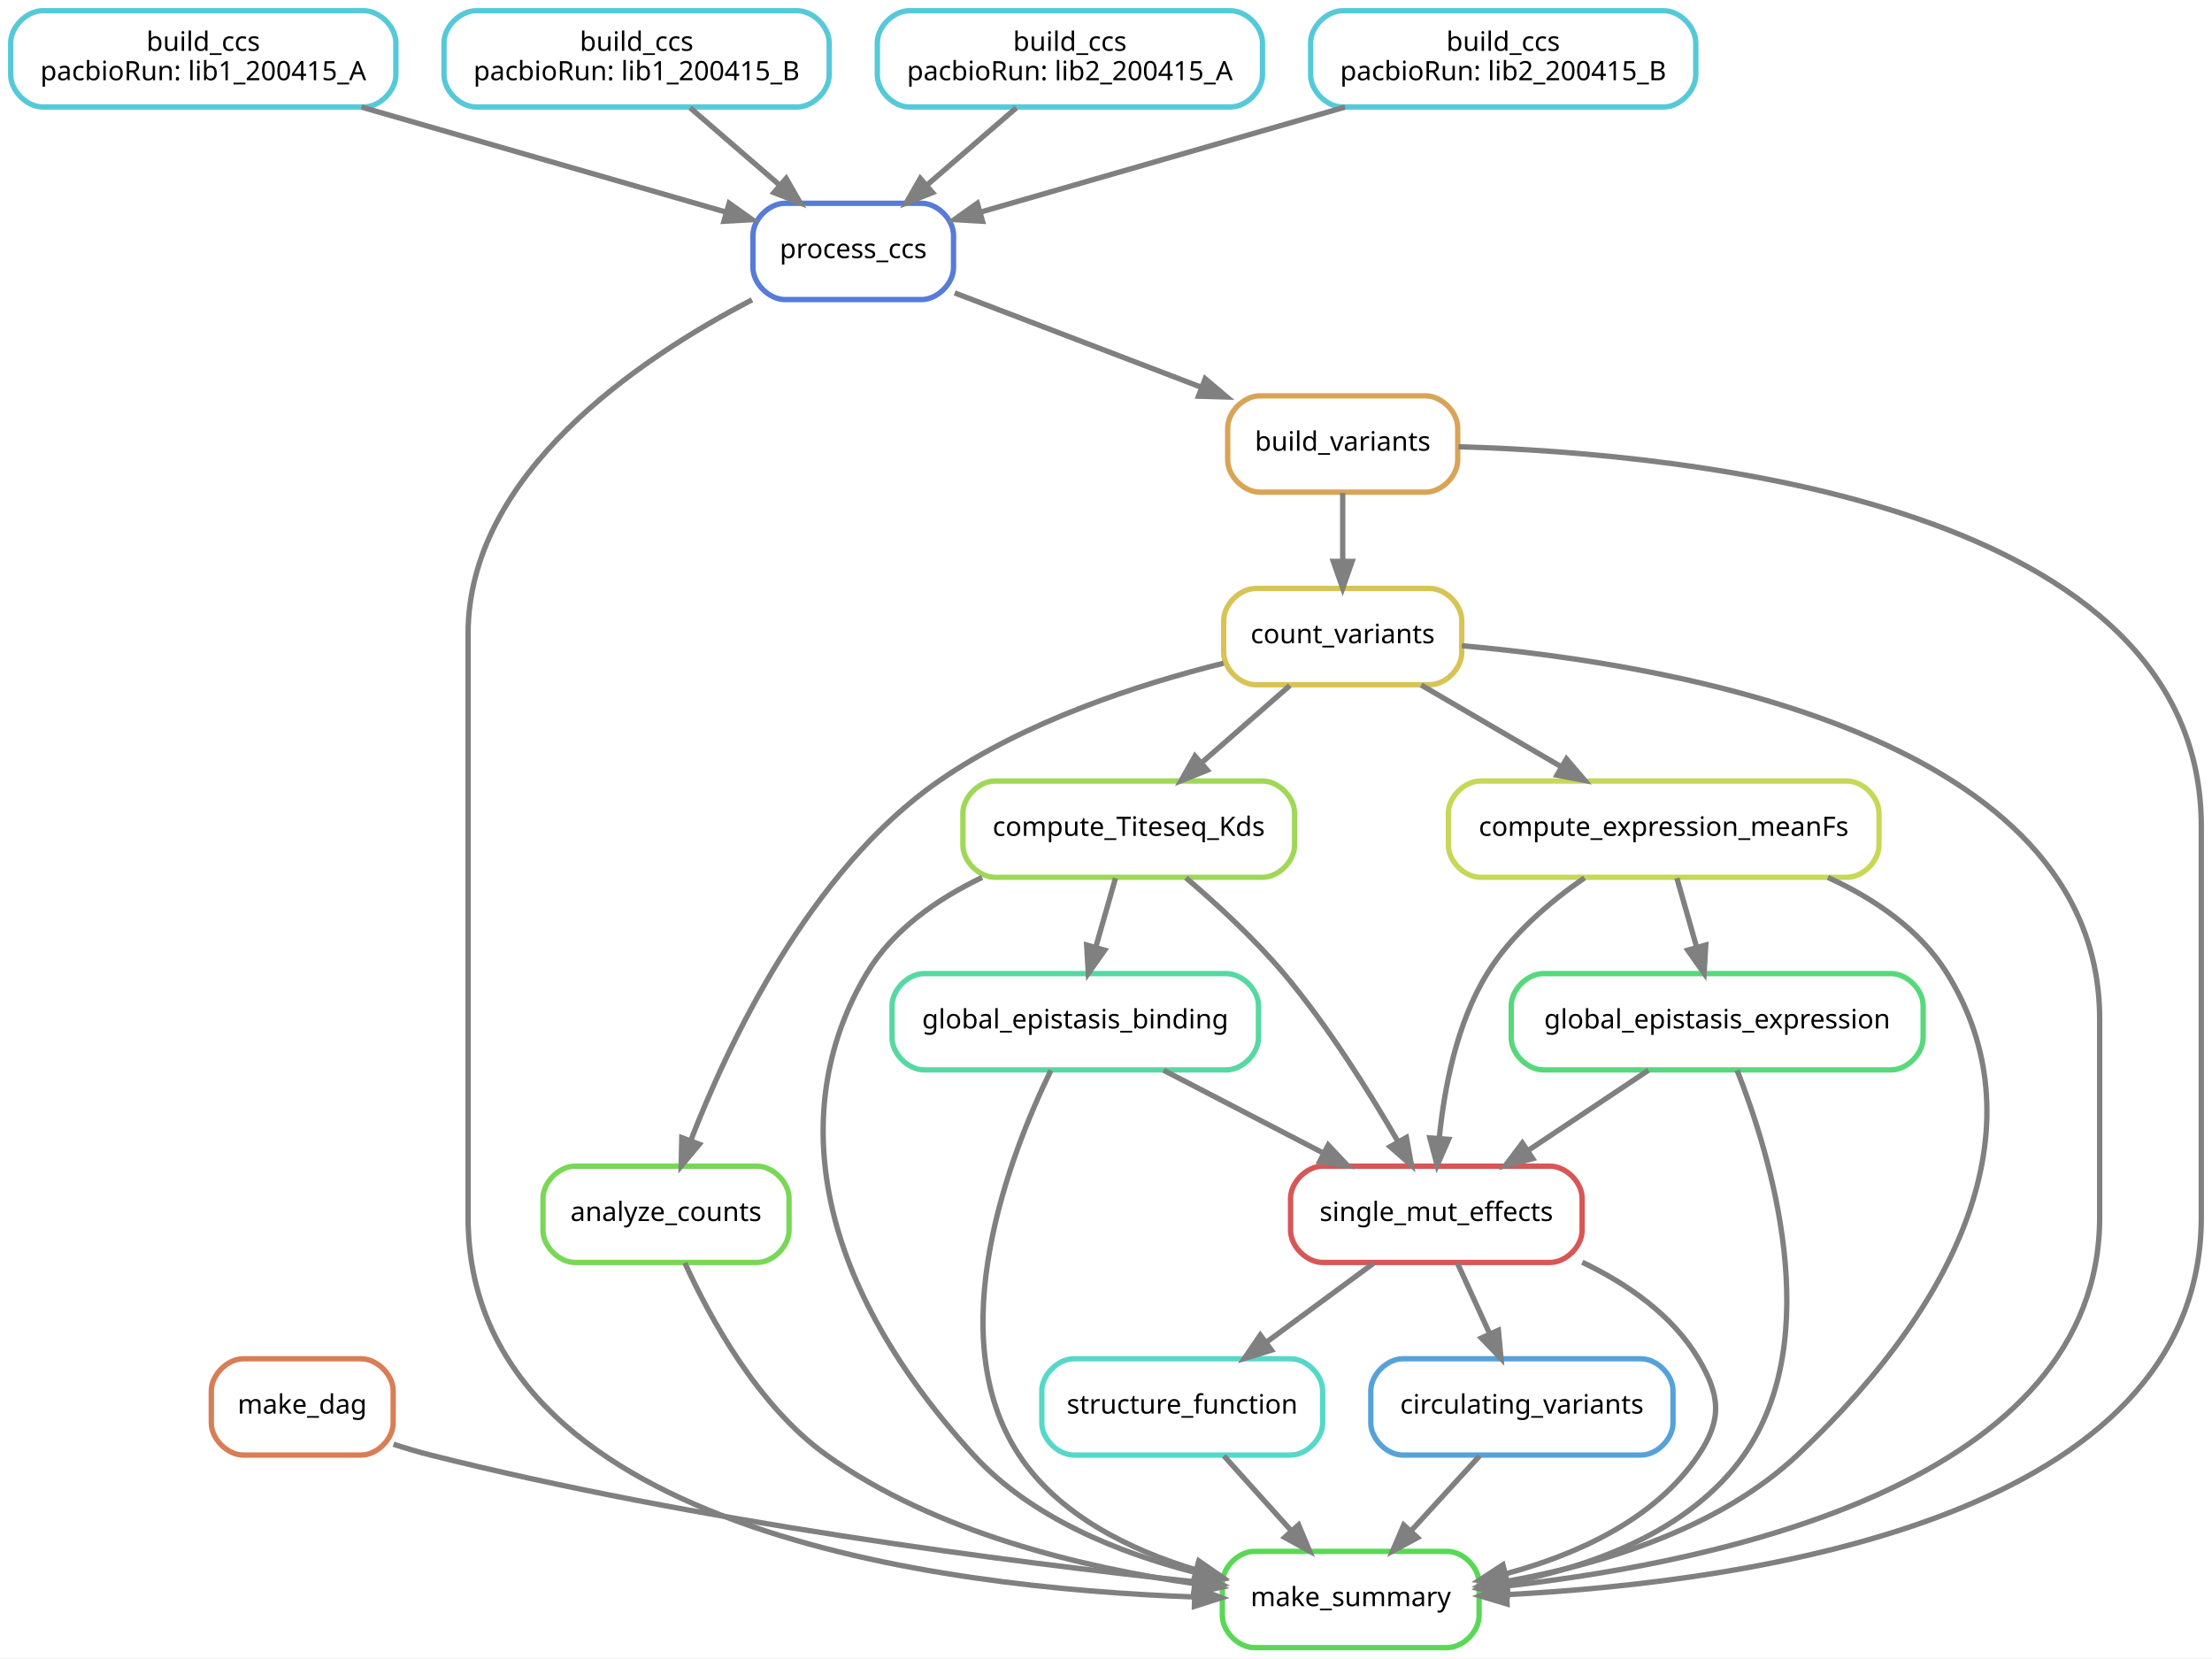
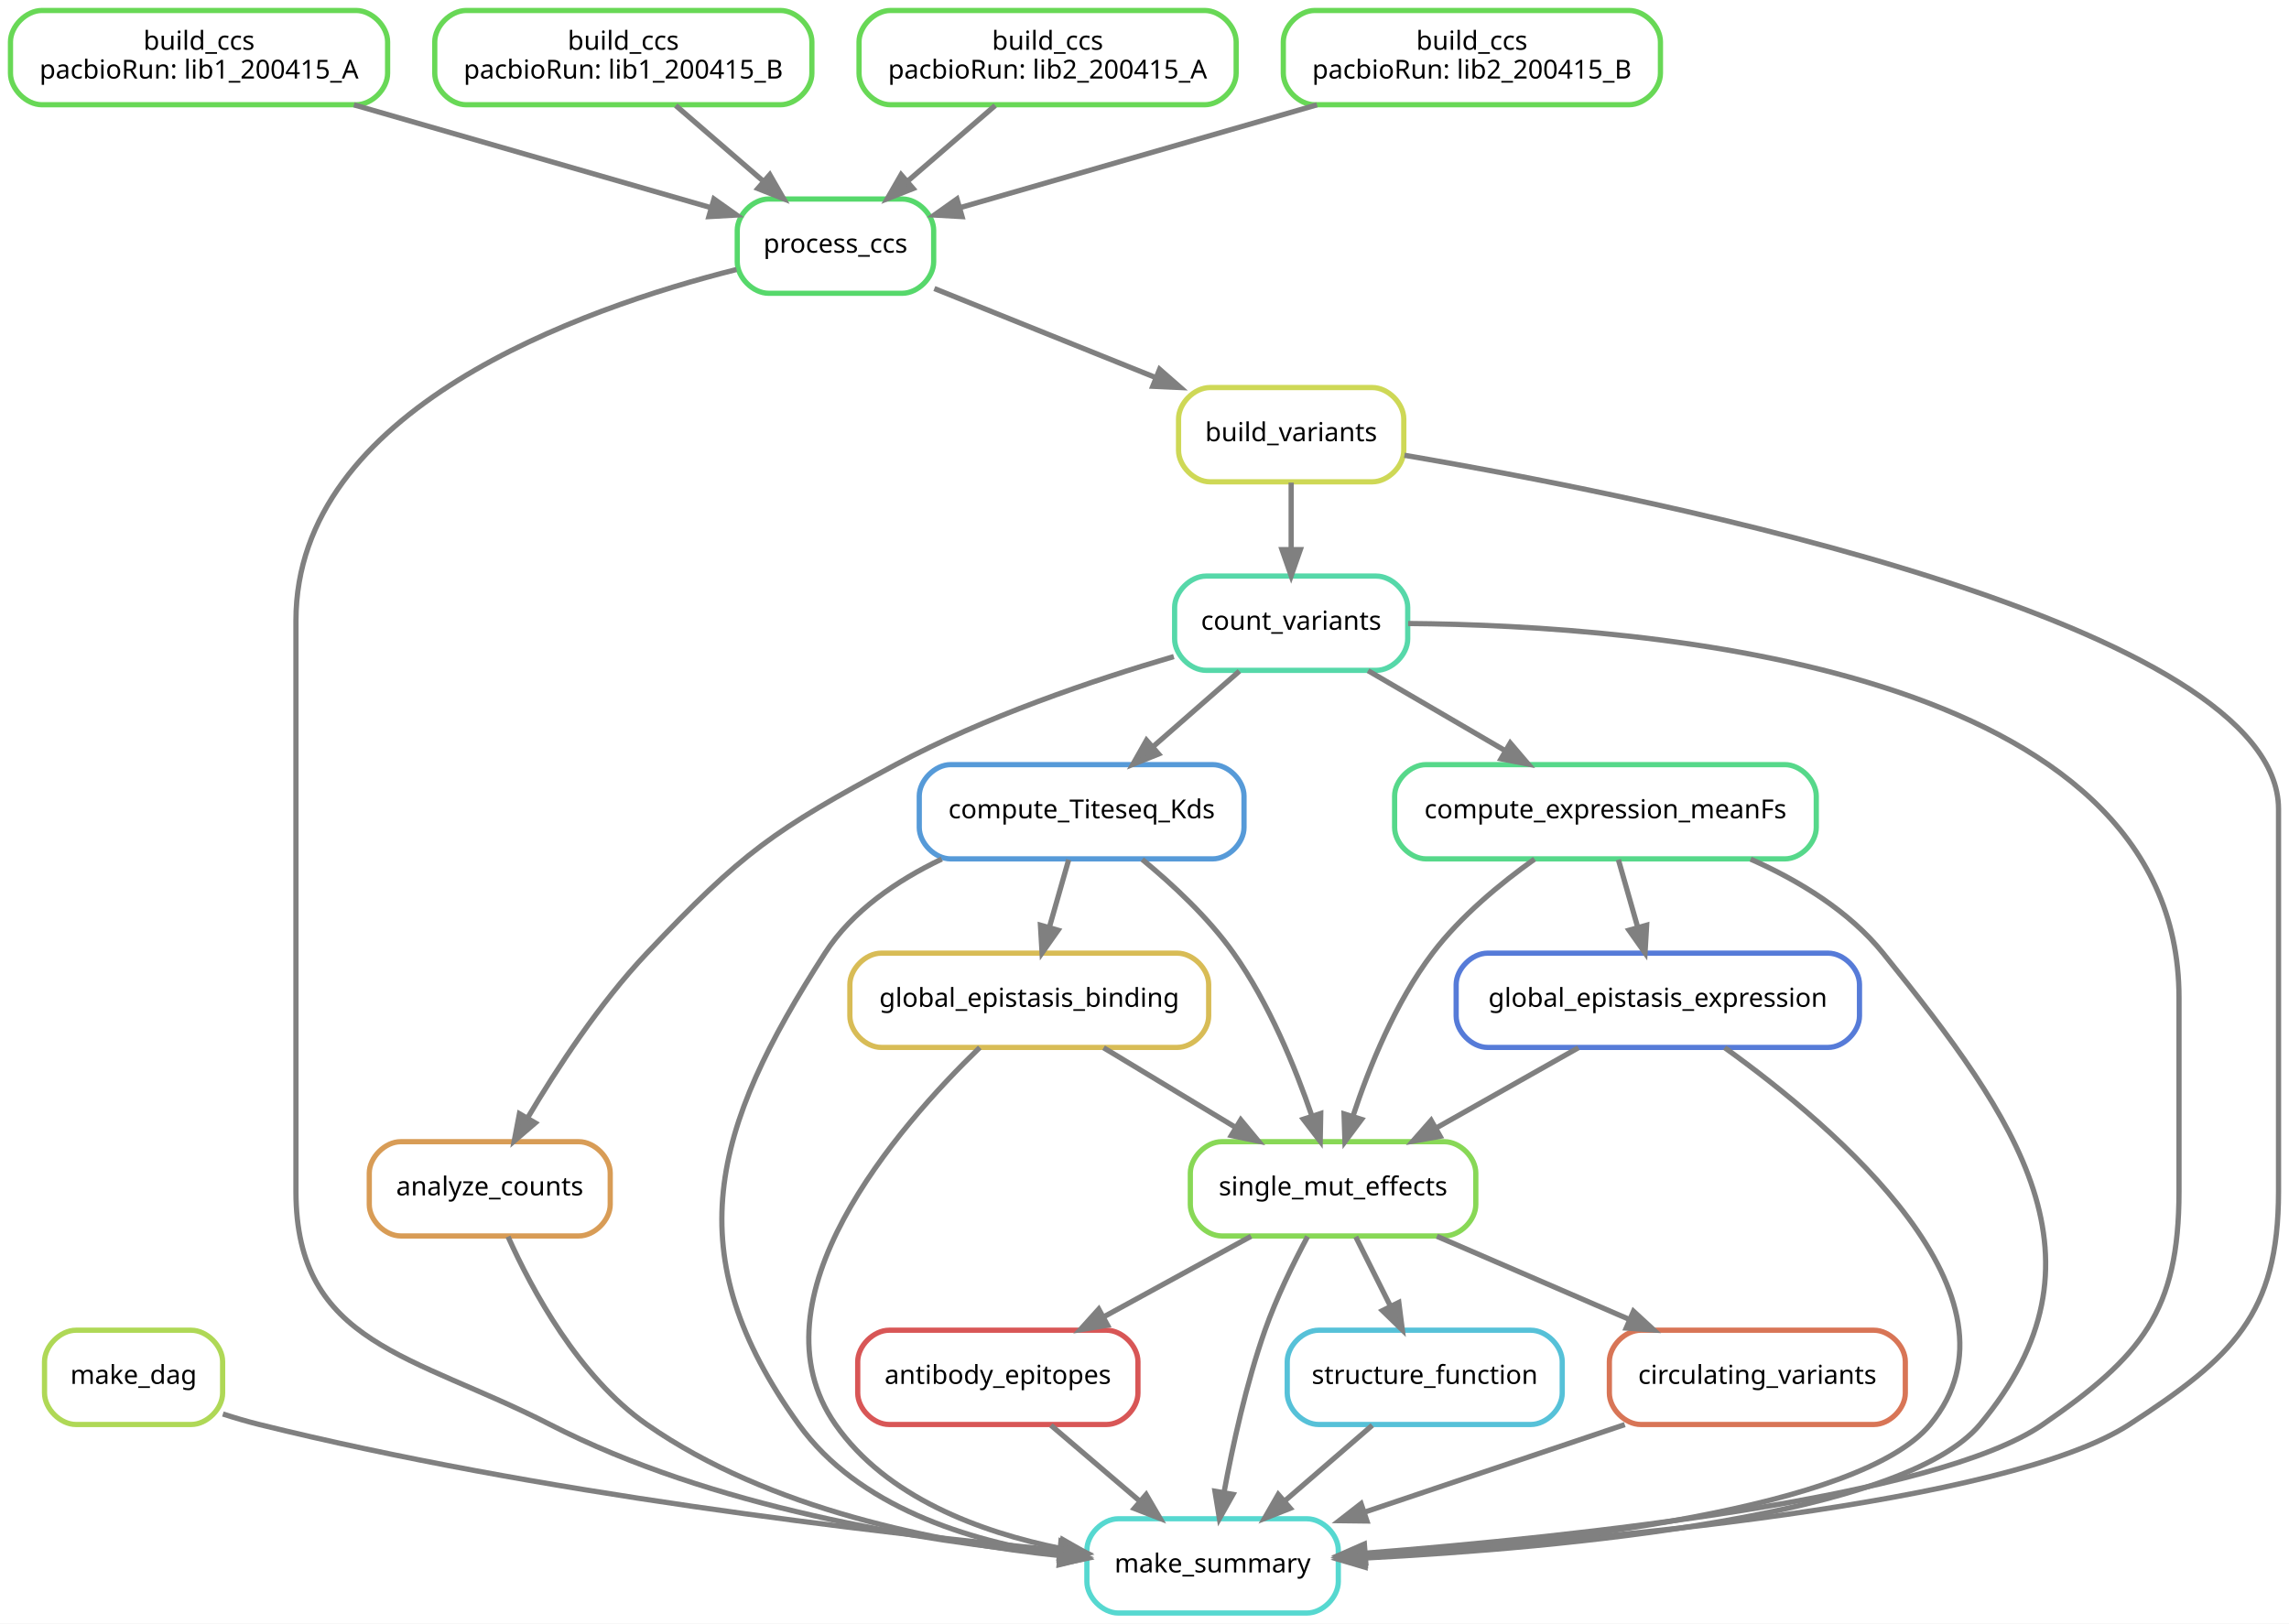
- <svg xmlns="http://www.w3.org/2000/svg" width="827pt" height="620pt" viewBox="0.00 0.00 827.00 620.00">
+ <svg xmlns="http://www.w3.org/2000/svg" width="874pt" height="620pt" viewBox="0.00 0.00 874.00 620.00">
  <g id="graph0" class="graph" transform="scale(1 1) rotate(0) translate(4 616)">
-     <polygon fill="white" stroke="none" points="-4,4 -4,-616 823,-616 823,4 -4,4" />
+     <polygon fill="white" stroke="none" points="-4,4 -4,-616 870,-616 870,4 -4,4" />
    <g id="node1" class="node">
-       <path fill="none" stroke="#59d856" stroke-width="2" d="M537,-36C537,-36 465,-36 465,-36 459,-36 453,-30 453,-24 453,-24 453,-12 453,-12 453,-6 459,-0 465,-0 465,-0 537,-0 537,-0 543,-0 549,-6 549,-12 549,-12 549,-24 549,-24 549,-30 543,-36 537,-36" />
-       <text text-anchor="middle" x="501" y="-15.5" font-family="sans" font-size="10.00">make_summary</text>
+       <path fill="none" stroke="#56d8d0" stroke-width="2" d="M495,-36C495,-36 423,-36 423,-36 417,-36 411,-30 411,-24 411,-24 411,-12 411,-12 411,-6 417,-0 423,-0 423,-0 495,-0 495,-0 501,-0 507,-6 507,-12 507,-12 507,-24 507,-24 507,-30 501,-36 495,-36" />
+       <text text-anchor="middle" x="459" y="-15.5" font-family="sans" font-size="10.00">make_summary</text>
    </g>
    <g id="node2" class="node">
-       <path fill="none" stroke="#d87d56" stroke-width="2" d="M131,-108C131,-108 87,-108 87,-108 81,-108 75,-102 75,-96 75,-96 75,-84 75,-84 75,-78 81,-72 87,-72 87,-72 131,-72 131,-72 137,-72 143,-78 143,-84 143,-84 143,-96 143,-96 143,-102 137,-108 131,-108" />
-       <text text-anchor="middle" x="109" y="-87.5" font-family="sans" font-size="10.00">make_dag</text>
+       <path fill="none" stroke="#afd856" stroke-width="2" d="M69,-108C69,-108 25,-108 25,-108 19,-108 13,-102 13,-96 13,-96 13,-84 13,-84 13,-78 19,-72 25,-72 25,-72 69,-72 69,-72 75,-72 81,-78 81,-84 81,-84 81,-96 81,-96 81,-102 75,-108 69,-108" />
+       <text text-anchor="middle" x="47" y="-87.5" font-family="sans" font-size="10.00">make_dag</text>
    </g>
    <g id="edge1" class="edge">
-       <path fill="none" stroke="grey" stroke-width="2" d="M143.109,-76.042C147.737,-74.543 152.456,-73.144 157,-72 255.794,-47.129 373.662,-32.029 442.631,-24.618" />
-       <polygon fill="grey" stroke="grey" stroke-width="2" points="443.28,-28.069 452.857,-23.537 442.544,-21.108 443.28,-28.069" />
+       <path fill="none" stroke="grey" stroke-width="2" d="M81.1,-76.007C85.729,-74.513 90.452,-73.125 95,-72 201.06,-45.766 327.933,-30.925 400.43,-23.966" />
+       <polygon fill="grey" stroke="grey" stroke-width="2" points="401.096,-27.419 410.723,-22.996 400.439,-20.45 401.096,-27.419" />
    </g>
    <g id="node3" class="node">
-       <path fill="none" stroke="#567bd8" stroke-width="2" d="M340.5,-540C340.5,-540 289.5,-540 289.5,-540 283.5,-540 277.5,-534 277.5,-528 277.5,-528 277.5,-516 277.5,-516 277.5,-510 283.5,-504 289.5,-504 289.5,-504 340.5,-504 340.5,-504 346.5,-504 352.5,-510 352.5,-516 352.5,-516 352.5,-528 352.5,-528 352.5,-534 346.5,-540 340.5,-540" />
+       <path fill="none" stroke="#56d86b" stroke-width="2" d="M340.5,-540C340.5,-540 289.5,-540 289.5,-540 283.5,-540 277.5,-534 277.5,-528 277.5,-528 277.5,-516 277.5,-516 277.5,-510 283.5,-504 289.5,-504 289.5,-504 340.5,-504 340.5,-504 346.5,-504 352.5,-510 352.5,-516 352.5,-516 352.5,-528 352.5,-528 352.5,-534 346.5,-540 340.5,-540" />
      <text text-anchor="middle" x="315" y="-519.5" font-family="sans" font-size="10.00">process_ccs</text>
    </g>
    <g id="edge2" class="edge">
-       <path fill="none" stroke="grey" stroke-width="2" d="M277.166,-503.899C234.501,-481.722 171,-438.688 171,-379 171,-379 171,-379 171,-161 171,-44.104 347.876,-22.26 442.642,-18.945" />
-       <polygon fill="grey" stroke="grey" stroke-width="2" points="442.768,-22.443 452.662,-18.653 442.564,-15.446 442.768,-22.443" />
+       <path fill="none" stroke="grey" stroke-width="2" d="M277.216,-513.077C217.746,-498.145 109,-459.794 109,-379 109,-379 109,-379 109,-161 109,-102.492 153.955,-98.73 206,-72 267.751,-40.285 347.251,-27.547 400.503,-22.431" />
+       <polygon fill="grey" stroke="grey" stroke-width="2" points="401.144,-25.888 410.791,-21.506 400.517,-18.916 401.144,-25.888" />
    </g>
    <g id="node4" class="node">
-       <path fill="none" stroke="#d8a456" stroke-width="2" d="M529,-468C529,-468 467,-468 467,-468 461,-468 455,-462 455,-456 455,-456 455,-444 455,-444 455,-438 461,-432 467,-432 467,-432 529,-432 529,-432 535,-432 541,-438 541,-444 541,-444 541,-456 541,-456 541,-462 535,-468 529,-468" />
-       <text text-anchor="middle" x="498" y="-447.5" font-family="sans" font-size="10.00">build_variants</text>
-     </g>
-     <g id="edge17" class="edge">
-       <path fill="none" stroke="grey" stroke-width="2" d="M352.918,-506.496C379.536,-496.314 415.496,-482.559 444.955,-471.29" />
-       <polygon fill="grey" stroke="grey" stroke-width="2" points="446.584,-474.415 454.673,-467.573 444.083,-467.877 446.584,-474.415" />
+       <path fill="none" stroke="#ced856" stroke-width="2" d="M520,-468C520,-468 458,-468 458,-468 452,-468 446,-462 446,-456 446,-456 446,-444 446,-444 446,-438 452,-432 458,-432 458,-432 520,-432 520,-432 526,-432 532,-438 532,-444 532,-444 532,-456 532,-456 532,-462 526,-468 520,-468" />
+       <text text-anchor="middle" x="489" y="-447.5" font-family="sans" font-size="10.00">build_variants</text>
+     </g>
+     <g id="edge18" class="edge">
+       <path fill="none" stroke="grey" stroke-width="2" d="M352.755,-505.811C377.522,-495.848 410.227,-482.69 437.386,-471.764" />
+       <polygon fill="grey" stroke="grey" stroke-width="2" points="438.768,-474.981 446.739,-468.002 436.155,-468.487 438.768,-474.981" />
    </g>
    <g id="edge3" class="edge">
-       <path fill="none" stroke="grey" stroke-width="2" d="M541.291,-448.979C628.911,-446.424 819,-427.049 819,-307 819,-307 819,-307 819,-161 819,-48.638 651.422,-24.579 559.566,-19.832" />
-       <polygon fill="grey" stroke="grey" stroke-width="2" points="559.446,-16.323 549.297,-19.365 559.128,-23.316 559.446,-16.323" />
+       <path fill="none" stroke="grey" stroke-width="2" d="M532.247,-442.14C631.272,-425.213 866,-377.64 866,-307 866,-307 866,-307 866,-161 866,-114.027 848.4,-97.574 809,-72 761.941,-41.455 603.98,-27.521 517.243,-22.041" />
+       <polygon fill="grey" stroke="grey" stroke-width="2" points="517.226,-18.533 507.03,-21.414 516.797,-25.52 517.226,-18.533" />
    </g>
    <g id="node5" class="node">
-       <path fill="none" stroke="#d8c356" stroke-width="2" d="M530.5,-396C530.5,-396 465.5,-396 465.5,-396 459.5,-396 453.5,-390 453.5,-384 453.5,-384 453.5,-372 453.5,-372 453.5,-366 459.5,-360 465.5,-360 465.5,-360 530.5,-360 530.5,-360 536.5,-360 542.5,-366 542.5,-372 542.5,-372 542.5,-384 542.5,-384 542.5,-390 536.5,-396 530.5,-396" />
-       <text text-anchor="middle" x="498" y="-375.5" font-family="sans" font-size="10.00">count_variants</text>
-     </g>
-     <g id="edge18" class="edge">
-       <path fill="none" stroke="grey" stroke-width="2" d="M498,-431.697C498,-423.983 498,-414.712 498,-406.112" />
-       <polygon fill="grey" stroke="grey" stroke-width="2" points="501.5,-406.104 498,-396.104 494.5,-406.104 501.5,-406.104" />
+       <path fill="none" stroke="#56d8a9" stroke-width="2" d="M521.5,-396C521.5,-396 456.5,-396 456.5,-396 450.5,-396 444.5,-390 444.5,-384 444.5,-384 444.5,-372 444.5,-372 444.5,-366 450.5,-360 456.5,-360 456.5,-360 521.5,-360 521.5,-360 527.5,-360 533.5,-366 533.5,-372 533.5,-372 533.5,-384 533.5,-384 533.5,-390 527.5,-396 521.5,-396" />
+       <text text-anchor="middle" x="489" y="-375.5" font-family="sans" font-size="10.00">count_variants</text>
+     </g>
+     <g id="edge19" class="edge">
+       <path fill="none" stroke="grey" stroke-width="2" d="M489,-431.697C489,-423.983 489,-414.712 489,-406.112" />
+       <polygon fill="grey" stroke="grey" stroke-width="2" points="492.5,-406.104 489,-396.104 485.5,-406.104 492.5,-406.104" />
    </g>
    <g id="edge4" class="edge">
-       <path fill="none" stroke="grey" stroke-width="2" d="M542.53,-374.574C622.227,-367.576 781,-340.405 781,-235 781,-235 781,-235 781,-161 781,-62.372 641.103,-32.226 559.081,-23.027" />
-       <polygon fill="grey" stroke="grey" stroke-width="2" points="559.445,-19.546 549.134,-21.982 558.713,-26.508 559.445,-19.546" />
+       <path fill="none" stroke="grey" stroke-width="2" d="M533.667,-377.889C625.72,-377.154 828,-361.182 828,-235 828,-235 828,-235 828,-161 828,-115.188 813.711,-98.013 776,-72 735.064,-43.763 597.452,-29.153 517.635,-22.883" />
+       <polygon fill="grey" stroke="grey" stroke-width="2" points="517.486,-19.361 507.248,-22.088 516.952,-26.341 517.486,-19.361" />
    </g>
    <g id="node6" class="node">
-       <path fill="none" stroke="#78d856" stroke-width="2" d="M279,-180C279,-180 211,-180 211,-180 205,-180 199,-174 199,-168 199,-168 199,-156 199,-156 199,-150 205,-144 211,-144 211,-144 279,-144 279,-144 285,-144 291,-150 291,-156 291,-156 291,-168 291,-168 291,-174 285,-180 279,-180" />
-       <text text-anchor="middle" x="245" y="-159.5" font-family="sans" font-size="10.00">analyze_counts</text>
-     </g>
-     <g id="edge19" class="edge">
-       <path fill="none" stroke="grey" stroke-width="2" d="M453.444,-368.047C421.72,-360.148 379.181,-346.339 347,-324 298.675,-290.454 268.277,-225.852 254.213,-189.509" />
-       <polygon fill="grey" stroke="grey" stroke-width="2" points="257.459,-188.197 250.678,-180.057 250.903,-190.649 257.459,-188.197" />
+       <path fill="none" stroke="#d89c56" stroke-width="2" d="M217,-180C217,-180 149,-180 149,-180 143,-180 137,-174 137,-168 137,-168 137,-156 137,-156 137,-150 143,-144 149,-144 149,-144 217,-144 217,-144 223,-144 229,-150 229,-156 229,-156 229,-168 229,-168 229,-174 223,-180 217,-180" />
+       <text text-anchor="middle" x="183" y="-159.5" font-family="sans" font-size="10.00">analyze_counts</text>
+     </g>
+     <g id="edge20" class="edge">
+       <path fill="none" stroke="grey" stroke-width="2" d="M444.192,-365.264C413.313,-356.232 371.897,-342.213 338,-324 291.332,-298.925 279.41,-290.484 243,-252 224.923,-232.893 208.539,-207.799 197.477,-189.129" />
+       <polygon fill="grey" stroke="grey" stroke-width="2" points="200.388,-187.171 192.344,-180.276 194.333,-190.682 200.388,-187.171" />
    </g>
    <g id="node7" class="node">
-       <path fill="none" stroke="#9fd856" stroke-width="2" d="M468,-324C468,-324 368,-324 368,-324 362,-324 356,-318 356,-312 356,-312 356,-300 356,-300 356,-294 362,-288 368,-288 368,-288 468,-288 468,-288 474,-288 480,-294 480,-300 480,-300 480,-312 480,-312 480,-318 474,-324 468,-324" />
-       <text text-anchor="middle" x="418" y="-303.5" font-family="sans" font-size="10.00">compute_Titeseq_Kds</text>
-     </g>
-     <g id="edge20" class="edge">
-       <path fill="none" stroke="grey" stroke-width="2" d="M478.225,-359.697C468.246,-350.965 455.989,-340.24 445.143,-330.75" />
-       <polygon fill="grey" stroke="grey" stroke-width="2" points="447.378,-328.055 437.548,-324.104 442.769,-333.323 447.378,-328.055" />
+       <path fill="none" stroke="#569ad8" stroke-width="2" d="M459,-324C459,-324 359,-324 359,-324 353,-324 347,-318 347,-312 347,-312 347,-300 347,-300 347,-294 353,-288 359,-288 359,-288 459,-288 459,-288 465,-288 471,-294 471,-300 471,-300 471,-312 471,-312 471,-318 465,-324 459,-324" />
+       <text text-anchor="middle" x="409" y="-303.5" font-family="sans" font-size="10.00">compute_Titeseq_Kds</text>
+     </g>
+     <g id="edge21" class="edge">
+       <path fill="none" stroke="grey" stroke-width="2" d="M469.225,-359.697C459.246,-350.965 446.989,-340.24 436.143,-330.75" />
+       <polygon fill="grey" stroke="grey" stroke-width="2" points="438.378,-328.055 428.548,-324.104 433.769,-333.323 438.378,-328.055" />
    </g>
    <g id="node8" class="node">
-       <path fill="none" stroke="#c6d856" stroke-width="2" d="M686.5,-324C686.5,-324 549.5,-324 549.5,-324 543.5,-324 537.5,-318 537.5,-312 537.5,-312 537.5,-300 537.5,-300 537.5,-294 543.5,-288 549.5,-288 549.5,-288 686.5,-288 686.5,-288 692.5,-288 698.5,-294 698.5,-300 698.5,-300 698.5,-312 698.5,-312 698.5,-318 692.5,-324 686.5,-324" />
-       <text text-anchor="middle" x="618" y="-303.5" font-family="sans" font-size="10.00">compute_expression_meanFs</text>
-     </g>
-     <g id="edge21" class="edge">
-       <path fill="none" stroke="grey" stroke-width="2" d="M527.355,-359.876C543.045,-350.724 562.557,-339.342 579.454,-329.485" />
-       <polygon fill="grey" stroke="grey" stroke-width="2" points="581.658,-332.252 588.532,-324.19 578.13,-326.205 581.658,-332.252" />
+       <path fill="none" stroke="#56d88a" stroke-width="2" d="M677.5,-324C677.5,-324 540.5,-324 540.5,-324 534.5,-324 528.5,-318 528.5,-312 528.5,-312 528.5,-300 528.5,-300 528.5,-294 534.5,-288 540.5,-288 540.5,-288 677.5,-288 677.5,-288 683.5,-288 689.5,-294 689.5,-300 689.5,-300 689.5,-312 689.5,-312 689.5,-318 683.5,-324 677.5,-324" />
+       <text text-anchor="middle" x="609" y="-303.5" font-family="sans" font-size="10.00">compute_expression_meanFs</text>
+     </g>
+     <g id="edge22" class="edge">
+       <path fill="none" stroke="grey" stroke-width="2" d="M518.355,-359.876C534.045,-350.724 553.557,-339.342 570.454,-329.485" />
+       <polygon fill="grey" stroke="grey" stroke-width="2" points="572.658,-332.252 579.532,-324.19 569.13,-326.205 572.658,-332.252" />
    </g>
    <g id="edge5" class="edge">
-       <path fill="none" stroke="grey" stroke-width="2" d="M252.041,-143.856C261.229,-123.629 279.233,-90.429 305,-72 345.526,-43.016 401.051,-29.881 442.658,-23.929" />
-       <polygon fill="grey" stroke="grey" stroke-width="2" points="443.199,-27.388 452.65,-22.598 442.275,-20.449 443.199,-27.388" />
+       <path fill="none" stroke="grey" stroke-width="2" d="M189.968,-143.753C199.085,-123.425 217.018,-90.125 243,-72 289.665,-39.446 354.174,-26.809 400.524,-21.945" />
+       <polygon fill="grey" stroke="grey" stroke-width="2" points="401.092,-25.407 410.713,-20.97 400.425,-18.439 401.092,-25.407" />
    </g>
    <g id="edge6" class="edge">
-       <path fill="none" stroke="grey" stroke-width="2" d="M363.18,-287.961C346.342,-279.866 329.705,-268.283 320,-252 291.259,-203.781 298.297,-139.427 360,-72 381.478,-48.529 414.385,-35.397 443.008,-28.077" />
-       <polygon fill="grey" stroke="grey" stroke-width="2" points="444.006,-31.438 452.928,-25.723 442.39,-24.627 444.006,-31.438" />
+       <path fill="none" stroke="grey" stroke-width="2" d="M355.589,-287.937C338.546,-279.79 321.421,-268.18 311,-252 267.616,-184.639 254.213,-137.044 301,-72 323.604,-40.575 365.738,-27.521 400.813,-22.219" />
+       <polygon fill="grey" stroke="grey" stroke-width="2" points="401.518,-25.656 410.968,-20.865 400.593,-18.717 401.518,-25.656" />
    </g>
    <g id="node9" class="node">
-       <path fill="none" stroke="#56d8a2" stroke-width="2" d="M454.5,-252C454.5,-252 341.5,-252 341.5,-252 335.5,-252 329.5,-246 329.5,-240 329.5,-240 329.5,-228 329.5,-228 329.5,-222 335.5,-216 341.5,-216 341.5,-216 454.5,-216 454.5,-216 460.5,-216 466.5,-222 466.5,-228 466.5,-228 466.5,-240 466.5,-240 466.5,-246 460.5,-252 454.5,-252" />
-       <text text-anchor="middle" x="398" y="-231.5" font-family="sans" font-size="10.00">global_epistasis_binding</text>
-     </g>
-     <g id="edge22" class="edge">
-       <path fill="none" stroke="grey" stroke-width="2" d="M413.056,-287.697C410.828,-279.898 408.145,-270.509 405.665,-261.829" />
-       <polygon fill="grey" stroke="grey" stroke-width="2" points="409,-260.758 402.887,-252.104 402.269,-262.681 409,-260.758" />
+       <path fill="none" stroke="#d8bc56" stroke-width="2" d="M445.5,-252C445.5,-252 332.5,-252 332.5,-252 326.5,-252 320.5,-246 320.5,-240 320.5,-240 320.5,-228 320.5,-228 320.5,-222 326.5,-216 332.5,-216 332.5,-216 445.5,-216 445.5,-216 451.5,-216 457.5,-222 457.5,-228 457.5,-228 457.5,-240 457.5,-240 457.5,-246 451.5,-252 445.5,-252" />
+       <text text-anchor="middle" x="389" y="-231.5" font-family="sans" font-size="10.00">global_epistasis_binding</text>
+     </g>
+     <g id="edge23" class="edge">
+       <path fill="none" stroke="grey" stroke-width="2" d="M404.056,-287.697C401.828,-279.898 399.145,-270.509 396.665,-261.829" />
+       <polygon fill="grey" stroke="grey" stroke-width="2" points="400,-260.758 393.887,-252.104 393.269,-262.681 400,-260.758" />
    </g>
    <g id="node11" class="node">
-       <path fill="none" stroke="#d85656" stroke-width="2" d="M575.5,-180C575.5,-180 490.5,-180 490.5,-180 484.5,-180 478.5,-174 478.5,-168 478.5,-168 478.5,-156 478.5,-156 478.5,-150 484.5,-144 490.5,-144 490.5,-144 575.5,-144 575.5,-144 581.5,-144 587.5,-150 587.5,-156 587.5,-156 587.5,-168 587.5,-168 587.5,-174 581.5,-180 575.5,-180" />
-       <text text-anchor="middle" x="533" y="-159.5" font-family="sans" font-size="10.00">single_mut_effects</text>
+       <path fill="none" stroke="#88d856" stroke-width="2" d="M547.5,-180C547.5,-180 462.5,-180 462.5,-180 456.5,-180 450.5,-174 450.5,-168 450.5,-168 450.5,-156 450.5,-156 450.5,-150 456.5,-144 462.5,-144 462.5,-144 547.5,-144 547.5,-144 553.5,-144 559.5,-150 559.5,-156 559.5,-156 559.5,-168 559.5,-168 559.5,-174 553.5,-180 547.5,-180" />
+       <text text-anchor="middle" x="505" y="-159.5" font-family="sans" font-size="10.00">single_mut_effects</text>
+     </g>
+     <g id="edge27" class="edge">
+       <path fill="none" stroke="grey" stroke-width="2" d="M432.124,-287.795C443.748,-278.246 457.372,-265.573 467,-252 480.533,-232.922 490.585,-208.273 496.94,-189.755" />
+       <polygon fill="grey" stroke="grey" stroke-width="2" points="500.292,-190.764 500.089,-180.171 493.642,-188.579 500.292,-190.764" />
+     </g>
+     <g id="edge7" class="edge">
+       <path fill="none" stroke="grey" stroke-width="2" d="M664.438,-287.898C682.881,-279.712 702.009,-268.087 715,-252 766.312,-188.459 804.36,-134.681 752,-72 722.662,-36.879 593.758,-24.987 517.041,-20.992" />
+       <polygon fill="grey" stroke="grey" stroke-width="2" points="517.197,-17.496 507.037,-20.501 516.853,-24.487 517.197,-17.496" />
+     </g>
+     <g id="node10" class="node">
+       <path fill="none" stroke="#567bd8" stroke-width="2" d="M694,-252C694,-252 564,-252 564,-252 558,-252 552,-246 552,-240 552,-240 552,-228 552,-228 552,-222 558,-216 564,-216 564,-216 694,-216 694,-216 700,-216 706,-222 706,-228 706,-228 706,-240 706,-240 706,-246 700,-252 694,-252" />
+       <text text-anchor="middle" x="629" y="-231.5" font-family="sans" font-size="10.00">global_epistasis_expression</text>
+     </g>
+     <g id="edge24" class="edge">
+       <path fill="none" stroke="grey" stroke-width="2" d="M613.944,-287.697C616.172,-279.898 618.855,-270.509 621.335,-261.829" />
+       <polygon fill="grey" stroke="grey" stroke-width="2" points="624.731,-262.681 624.113,-252.104 618,-260.758 624.731,-262.681" />
+     </g>
+     <g id="edge28" class="edge">
+       <path fill="none" stroke="grey" stroke-width="2" d="M581.933,-287.915C568.824,-278.574 553.656,-266.051 543,-252 528.78,-233.251 518.745,-208.376 512.573,-189.692" />
+       <polygon fill="grey" stroke="grey" stroke-width="2" points="515.873,-188.519 509.539,-180.026 509.194,-190.616 515.873,-188.519" />
+     </g>
+     <g id="edge8" class="edge">
+       <path fill="none" stroke="grey" stroke-width="2" d="M370.113,-215.973C338.521,-185.404 281.561,-119.939 315,-72 334.391,-44.201 370.076,-30.943 401.069,-24.638" />
+       <polygon fill="grey" stroke="grey" stroke-width="2" points="401.737,-28.074 410.94,-22.826 400.473,-21.189 401.737,-28.074" />
+     </g>
+     <g id="edge25" class="edge">
+       <path fill="none" stroke="grey" stroke-width="2" d="M417.377,-215.876C432.544,-206.724 451.405,-195.342 467.739,-185.485" />
+       <polygon fill="grey" stroke="grey" stroke-width="2" points="469.761,-188.353 476.514,-180.19 466.144,-182.36 469.761,-188.353" />
+     </g>
+     <g id="edge9" class="edge">
+       <path fill="none" stroke="grey" stroke-width="2" d="M654.531,-215.898C696.863,-185.489 773.132,-120.639 733,-72 706.218,-39.541 589.626,-26.729 517.435,-21.847" />
+       <polygon fill="grey" stroke="grey" stroke-width="2" points="517.327,-18.333 507.122,-21.183 516.877,-25.318 517.327,-18.333" />
    </g>
    <g id="edge26" class="edge">
-       <path fill="none" stroke="grey" stroke-width="2" d="M439.39,-287.813C450.93,-277.982 465.016,-265.041 476,-252 492.584,-232.311 508.111,-207.472 518.757,-189.042" />
-       <polygon fill="grey" stroke="grey" stroke-width="2" points="521.824,-190.729 523.718,-180.304 515.737,-187.273 521.824,-190.729" />
-     </g>
-     <g id="edge7" class="edge">
-       <path fill="none" stroke="grey" stroke-width="2" d="M679.405,-287.954C696.84,-279.968 713.832,-268.452 724,-252 757.661,-197.535 732.002,-132.057 668,-72 638.524,-44.341 594.653,-31.116 559.272,-24.793" />
-       <polygon fill="grey" stroke="grey" stroke-width="2" points="559.5,-21.283 549.065,-23.115 558.365,-28.191 559.5,-21.283" />
-     </g>
-     <g id="node10" class="node">
-       <path fill="none" stroke="#56d87b" stroke-width="2" d="M703,-252C703,-252 573,-252 573,-252 567,-252 561,-246 561,-240 561,-240 561,-228 561,-228 561,-222 567,-216 573,-216 573,-216 703,-216 703,-216 709,-216 715,-222 715,-228 715,-228 715,-240 715,-240 715,-246 709,-252 703,-252" />
-       <text text-anchor="middle" x="638" y="-231.5" font-family="sans" font-size="10.00">global_epistasis_expression</text>
-     </g>
-     <g id="edge23" class="edge">
-       <path fill="none" stroke="grey" stroke-width="2" d="M622.944,-287.697C625.172,-279.898 627.855,-270.509 630.335,-261.829" />
-       <polygon fill="grey" stroke="grey" stroke-width="2" points="633.731,-262.681 633.113,-252.104 627,-260.758 633.731,-262.681" />
-     </g>
-     <g id="edge27" class="edge">
-       <path fill="none" stroke="grey" stroke-width="2" d="M588.397,-287.805C575.333,-278.755 560.943,-266.513 552,-252 540.567,-233.447 535.939,-209.051 534.101,-190.493" />
-       <polygon fill="grey" stroke="grey" stroke-width="2" points="537.576,-190.028 533.311,-180.329 530.597,-190.571 537.576,-190.028" />
-     </g>
-     <g id="edge8" class="edge">
-       <path fill="none" stroke="grey" stroke-width="2" d="M388.89,-215.823C373.628,-184.439 347.34,-116.933 377,-72 391.859,-49.49 418.457,-36.506 443.219,-29.034" />
-       <polygon fill="grey" stroke="grey" stroke-width="2" points="444.247,-32.381 452.951,-26.34 442.38,-25.634 444.247,-32.381" />
-     </g>
-     <g id="edge24" class="edge">
-       <path fill="none" stroke="grey" stroke-width="2" d="M431.025,-215.876C449.085,-206.512 471.645,-194.814 490.951,-184.803" />
-       <polygon fill="grey" stroke="grey" stroke-width="2" points="492.582,-187.9 499.848,-180.19 489.36,-181.686 492.582,-187.9" />
-     </g>
-     <g id="edge9" class="edge">
-       <path fill="none" stroke="grey" stroke-width="2" d="M645.455,-215.846C657.938,-184.205 678.827,-115.885 648,-72 628.019,-43.556 591.213,-30.308 559.431,-24.17" />
-       <polygon fill="grey" stroke="grey" stroke-width="2" points="559.767,-20.676 549.316,-22.416 558.571,-27.573 559.767,-20.676" />
-     </g>
-     <g id="edge25" class="edge">
-       <path fill="none" stroke="grey" stroke-width="2" d="M612.314,-215.876C598.712,-206.808 581.828,-195.552 567.139,-185.759" />
-       <polygon fill="grey" stroke="grey" stroke-width="2" points="569.047,-182.825 558.785,-180.19 565.164,-188.649 569.047,-182.825" />
+       <path fill="none" stroke="grey" stroke-width="2" d="M598.666,-215.876C582.303,-206.639 561.917,-195.131 544.346,-185.212" />
+       <polygon fill="grey" stroke="grey" stroke-width="2" points="545.879,-182.058 535.45,-180.19 542.438,-188.154 545.879,-182.058" />
    </g>
    <g id="edge10" class="edge">
-       <path fill="none" stroke="grey" stroke-width="2" d="M587.562,-144.085C604.488,-135.984 621.245,-124.366 631,-108 639.192,-94.256 639.926,-85.279 631,-72 614.844,-47.965 585.679,-34.824 559.063,-27.642" />
-       <polygon fill="grey" stroke="grey" stroke-width="2" points="559.565,-24.161 549.019,-25.171 557.893,-30.958 559.565,-24.161" />
+       <path fill="none" stroke="grey" stroke-width="2" d="M495.268,-143.78C489.857,-133.624 483.357,-120.374 479,-108 471.867,-87.741 466.678,-63.969 463.376,-46.092" />
+       <polygon fill="grey" stroke="grey" stroke-width="2" points="466.791,-45.303 461.606,-36.063 459.897,-46.519 466.791,-45.303" />
    </g>
    <g id="node12" class="node">
-       <path fill="none" stroke="#56d8c9" stroke-width="2" d="M478.5,-108C478.5,-108 397.5,-108 397.5,-108 391.5,-108 385.5,-102 385.5,-96 385.5,-96 385.5,-84 385.5,-84 385.5,-78 391.5,-72 397.5,-72 397.5,-72 478.5,-72 478.5,-72 484.5,-72 490.5,-78 490.5,-84 490.5,-84 490.5,-96 490.5,-96 490.5,-102 484.5,-108 478.5,-108" />
-       <text text-anchor="middle" x="438" y="-87.5" font-family="sans" font-size="10.00">structure_function</text>
-     </g>
-     <g id="edge28" class="edge">
-       <path fill="none" stroke="grey" stroke-width="2" d="M509.517,-143.697C497.437,-134.796 482.546,-123.823 469.484,-114.199" />
-       <polygon fill="grey" stroke="grey" stroke-width="2" points="471.34,-111.219 461.213,-108.104 467.187,-116.854 471.34,-111.219" />
+       <path fill="none" stroke="#56c1d8" stroke-width="2" d="M580.5,-108C580.5,-108 499.5,-108 499.5,-108 493.5,-108 487.5,-102 487.5,-96 487.5,-96 487.5,-84 487.5,-84 487.5,-78 493.5,-72 499.5,-72 499.5,-72 580.5,-72 580.5,-72 586.5,-72 592.5,-78 592.5,-84 592.5,-84 592.5,-96 592.5,-96 592.5,-102 586.5,-108 580.5,-108" />
+       <text text-anchor="middle" x="540" y="-87.5" font-family="sans" font-size="10.00">structure_function</text>
+     </g>
+     <g id="edge29" class="edge">
+       <path fill="none" stroke="grey" stroke-width="2" d="M513.652,-143.697C517.636,-135.728 522.45,-126.1 526.868,-117.264" />
+       <polygon fill="grey" stroke="grey" stroke-width="2" points="530.106,-118.614 531.448,-108.104 523.845,-115.483 530.106,-118.614" />
    </g>
    <g id="node13" class="node">
-       <path fill="none" stroke="#56a2d8" stroke-width="2" d="M609.5,-108C609.5,-108 520.5,-108 520.5,-108 514.5,-108 508.5,-102 508.5,-96 508.5,-96 508.5,-84 508.5,-84 508.5,-78 514.5,-72 520.5,-72 520.5,-72 609.5,-72 609.5,-72 615.5,-72 621.5,-78 621.5,-84 621.5,-84 621.5,-96 621.5,-96 621.5,-102 615.5,-108 609.5,-108" />
-       <text text-anchor="middle" x="565" y="-87.5" font-family="sans" font-size="10.00">circulating_variants</text>
-     </g>
-     <g id="edge29" class="edge">
-       <path fill="none" stroke="grey" stroke-width="2" d="M540.91,-143.697C544.553,-135.728 548.954,-126.1 552.994,-117.264" />
-       <polygon fill="grey" stroke="grey" stroke-width="2" points="556.206,-118.654 557.181,-108.104 549.84,-115.744 556.206,-118.654" />
+       <path fill="none" stroke="#d87556" stroke-width="2" d="M711.5,-108C711.5,-108 622.5,-108 622.5,-108 616.5,-108 610.5,-102 610.5,-96 610.5,-96 610.5,-84 610.5,-84 610.5,-78 616.5,-72 622.5,-72 622.5,-72 711.5,-72 711.5,-72 717.5,-72 723.5,-78 723.5,-84 723.5,-84 723.5,-96 723.5,-96 723.5,-102 717.5,-108 711.5,-108" />
+       <text text-anchor="middle" x="667" y="-87.5" font-family="sans" font-size="10.00">circulating_variants</text>
+     </g>
+     <g id="edge30" class="edge">
+       <path fill="none" stroke="grey" stroke-width="2" d="M544.63,-143.876C566.776,-134.307 594.563,-122.3 618.058,-112.148" />
+       <polygon fill="grey" stroke="grey" stroke-width="2" points="619.708,-115.248 627.499,-108.068 616.931,-108.822 619.708,-115.248" />
+     </g>
+     <g id="node14" class="node">
+       <path fill="none" stroke="#d85656" stroke-width="2" d="M418.5,-108C418.5,-108 335.5,-108 335.5,-108 329.5,-108 323.5,-102 323.5,-96 323.5,-96 323.5,-84 323.5,-84 323.5,-78 329.5,-72 335.5,-72 335.5,-72 418.5,-72 418.5,-72 424.5,-72 430.5,-78 430.5,-84 430.5,-84 430.5,-96 430.5,-96 430.5,-102 424.5,-108 418.5,-108" />
+       <text text-anchor="middle" x="377" y="-87.5" font-family="sans" font-size="10.00">antibody_epitopes</text>
+     </g>
+     <g id="edge31" class="edge">
+       <path fill="none" stroke="grey" stroke-width="2" d="M473.688,-143.876C456.797,-134.639 435.753,-123.131 417.615,-113.212" />
+       <polygon fill="grey" stroke="grey" stroke-width="2" points="418.886,-109.917 408.433,-108.19 415.527,-116.059 418.886,-109.917" />
    </g>
    <g id="edge11" class="edge">
-       <path fill="none" stroke="grey" stroke-width="2" d="M453.573,-71.697C461.202,-63.22 470.523,-52.864 478.876,-43.583" />
-       <polygon fill="grey" stroke="grey" stroke-width="2" points="481.518,-45.879 485.606,-36.104 476.315,-41.196 481.518,-45.879" />
+       <path fill="none" stroke="grey" stroke-width="2" d="M519.978,-71.697C509.874,-62.965 497.464,-52.24 486.482,-42.75" />
+       <polygon fill="grey" stroke="grey" stroke-width="2" points="488.647,-39.995 478.792,-36.104 484.07,-45.291 488.647,-39.995" />
    </g>
    <g id="edge12" class="edge">
-       <path fill="none" stroke="grey" stroke-width="2" d="M549.18,-71.697C541.43,-63.22 531.961,-52.864 523.476,-43.583" />
-       <polygon fill="grey" stroke="grey" stroke-width="2" points="525.969,-41.123 516.638,-36.104 520.803,-45.846 525.969,-41.123" />
-     </g>
-     <g id="node14" class="node">
-       <path fill="none" stroke="#56c9d8" stroke-width="2" d="M132,-612C132,-612 12,-612 12,-612 6,-612 0,-606 0,-600 0,-600 0,-588 0,-588 0,-582 6,-576 12,-576 12,-576 132,-576 132,-576 138,-576 144,-582 144,-588 144,-588 144,-600 144,-600 144,-606 138,-612 132,-612" />
+       <path fill="none" stroke="grey" stroke-width="2" d="M616.383,-71.966C586.435,-61.887 548.384,-49.081 517.199,-38.586" />
+       <polygon fill="grey" stroke="grey" stroke-width="2" points="517.928,-35.139 507.334,-35.266 515.696,-41.773 517.928,-35.139" />
+     </g>
+     <g id="edge13" class="edge">
+       <path fill="none" stroke="grey" stroke-width="2" d="M397.27,-71.697C407.498,-62.965 420.061,-52.24 431.178,-42.75" />
+       <polygon fill="grey" stroke="grey" stroke-width="2" points="433.63,-45.259 438.963,-36.104 429.085,-39.935 433.63,-45.259" />
+     </g>
+     <g id="node15" class="node">
+       <path fill="none" stroke="#68d856" stroke-width="2" d="M132,-612C132,-612 12,-612 12,-612 6,-612 0,-606 0,-600 0,-600 0,-588 0,-588 0,-582 6,-576 12,-576 12,-576 132,-576 132,-576 138,-576 144,-582 144,-588 144,-588 144,-600 144,-600 144,-606 138,-612 132,-612" />
      <text text-anchor="middle" x="72" y="-597" font-family="sans" font-size="10.00">build_ccs</text>
      <text text-anchor="middle" x="72" y="-586" font-family="sans" font-size="10.00">pacbioRun: lib1_200415_A</text>
    </g>
-     <g id="edge13" class="edge">
+     <g id="edge14" class="edge">
      <path fill="none" stroke="grey" stroke-width="2" d="M131.134,-575.966C172.917,-563.929 228.202,-548.004 267.202,-536.769" />
      <polygon fill="grey" stroke="grey" stroke-width="2" points="268.605,-540.007 277.246,-533.876 266.668,-533.281 268.605,-540.007" />
    </g>
-     <g id="node15" class="node">
-       <path fill="none" stroke="#56c9d8" stroke-width="2" d="M294,-612C294,-612 174,-612 174,-612 168,-612 162,-606 162,-600 162,-600 162,-588 162,-588 162,-582 168,-576 174,-576 174,-576 294,-576 294,-576 300,-576 306,-582 306,-588 306,-588 306,-600 306,-600 306,-606 300,-612 294,-612" />
+     <g id="node16" class="node">
+       <path fill="none" stroke="#68d856" stroke-width="2" d="M294,-612C294,-612 174,-612 174,-612 168,-612 162,-606 162,-600 162,-600 162,-588 162,-588 162,-582 168,-576 174,-576 174,-576 294,-576 294,-576 300,-576 306,-582 306,-588 306,-588 306,-600 306,-600 306,-606 300,-612 294,-612" />
      <text text-anchor="middle" x="234" y="-597" font-family="sans" font-size="10.00">build_ccs</text>
      <text text-anchor="middle" x="234" y="-586" font-family="sans" font-size="10.00">pacbioRun: lib1_200415_B</text>
    </g>
-     <g id="edge14" class="edge">
+     <g id="edge15" class="edge">
      <path fill="none" stroke="grey" stroke-width="2" d="M254.022,-575.697C264.126,-566.965 276.536,-556.24 287.518,-546.75" />
      <polygon fill="grey" stroke="grey" stroke-width="2" points="289.93,-549.291 295.208,-540.104 285.353,-543.995 289.93,-549.291" />
    </g>
-     <g id="node16" class="node">
-       <path fill="none" stroke="#56c9d8" stroke-width="2" d="M456,-612C456,-612 336,-612 336,-612 330,-612 324,-606 324,-600 324,-600 324,-588 324,-588 324,-582 330,-576 336,-576 336,-576 456,-576 456,-576 462,-576 468,-582 468,-588 468,-588 468,-600 468,-600 468,-606 462,-612 456,-612" />
+     <g id="node17" class="node">
+       <path fill="none" stroke="#68d856" stroke-width="2" d="M456,-612C456,-612 336,-612 336,-612 330,-612 324,-606 324,-600 324,-600 324,-588 324,-588 324,-582 330,-576 336,-576 336,-576 456,-576 456,-576 462,-576 468,-582 468,-588 468,-588 468,-600 468,-600 468,-606 462,-612 456,-612" />
      <text text-anchor="middle" x="396" y="-597" font-family="sans" font-size="10.00">build_ccs</text>
      <text text-anchor="middle" x="396" y="-586" font-family="sans" font-size="10.00">pacbioRun: lib2_200415_A</text>
    </g>
-     <g id="edge15" class="edge">
+     <g id="edge16" class="edge">
      <path fill="none" stroke="grey" stroke-width="2" d="M375.978,-575.697C365.874,-566.965 353.464,-556.24 342.482,-546.75" />
      <polygon fill="grey" stroke="grey" stroke-width="2" points="344.647,-543.995 334.792,-540.104 340.07,-549.291 344.647,-543.995" />
    </g>
-     <g id="node17" class="node">
-       <path fill="none" stroke="#56c9d8" stroke-width="2" d="M618,-612C618,-612 498,-612 498,-612 492,-612 486,-606 486,-600 486,-600 486,-588 486,-588 486,-582 492,-576 498,-576 498,-576 618,-576 618,-576 624,-576 630,-582 630,-588 630,-588 630,-600 630,-600 630,-606 624,-612 618,-612" />
+     <g id="node18" class="node">
+       <path fill="none" stroke="#68d856" stroke-width="2" d="M618,-612C618,-612 498,-612 498,-612 492,-612 486,-606 486,-600 486,-600 486,-588 486,-588 486,-582 492,-576 498,-576 498,-576 618,-576 618,-576 624,-576 630,-582 630,-588 630,-588 630,-600 630,-600 630,-606 624,-612 618,-612" />
      <text text-anchor="middle" x="558" y="-597" font-family="sans" font-size="10.00">build_ccs</text>
      <text text-anchor="middle" x="558" y="-586" font-family="sans" font-size="10.00">pacbioRun: lib2_200415_B</text>
    </g>
-     <g id="edge16" class="edge">
+     <g id="edge17" class="edge">
      <path fill="none" stroke="grey" stroke-width="2" d="M498.866,-575.966C457.083,-563.929 401.798,-548.004 362.798,-536.769" />
      <polygon fill="grey" stroke="grey" stroke-width="2" points="363.332,-533.281 352.754,-533.876 361.395,-540.007 363.332,-533.281" />
    </g>
  </g>
</svg>
